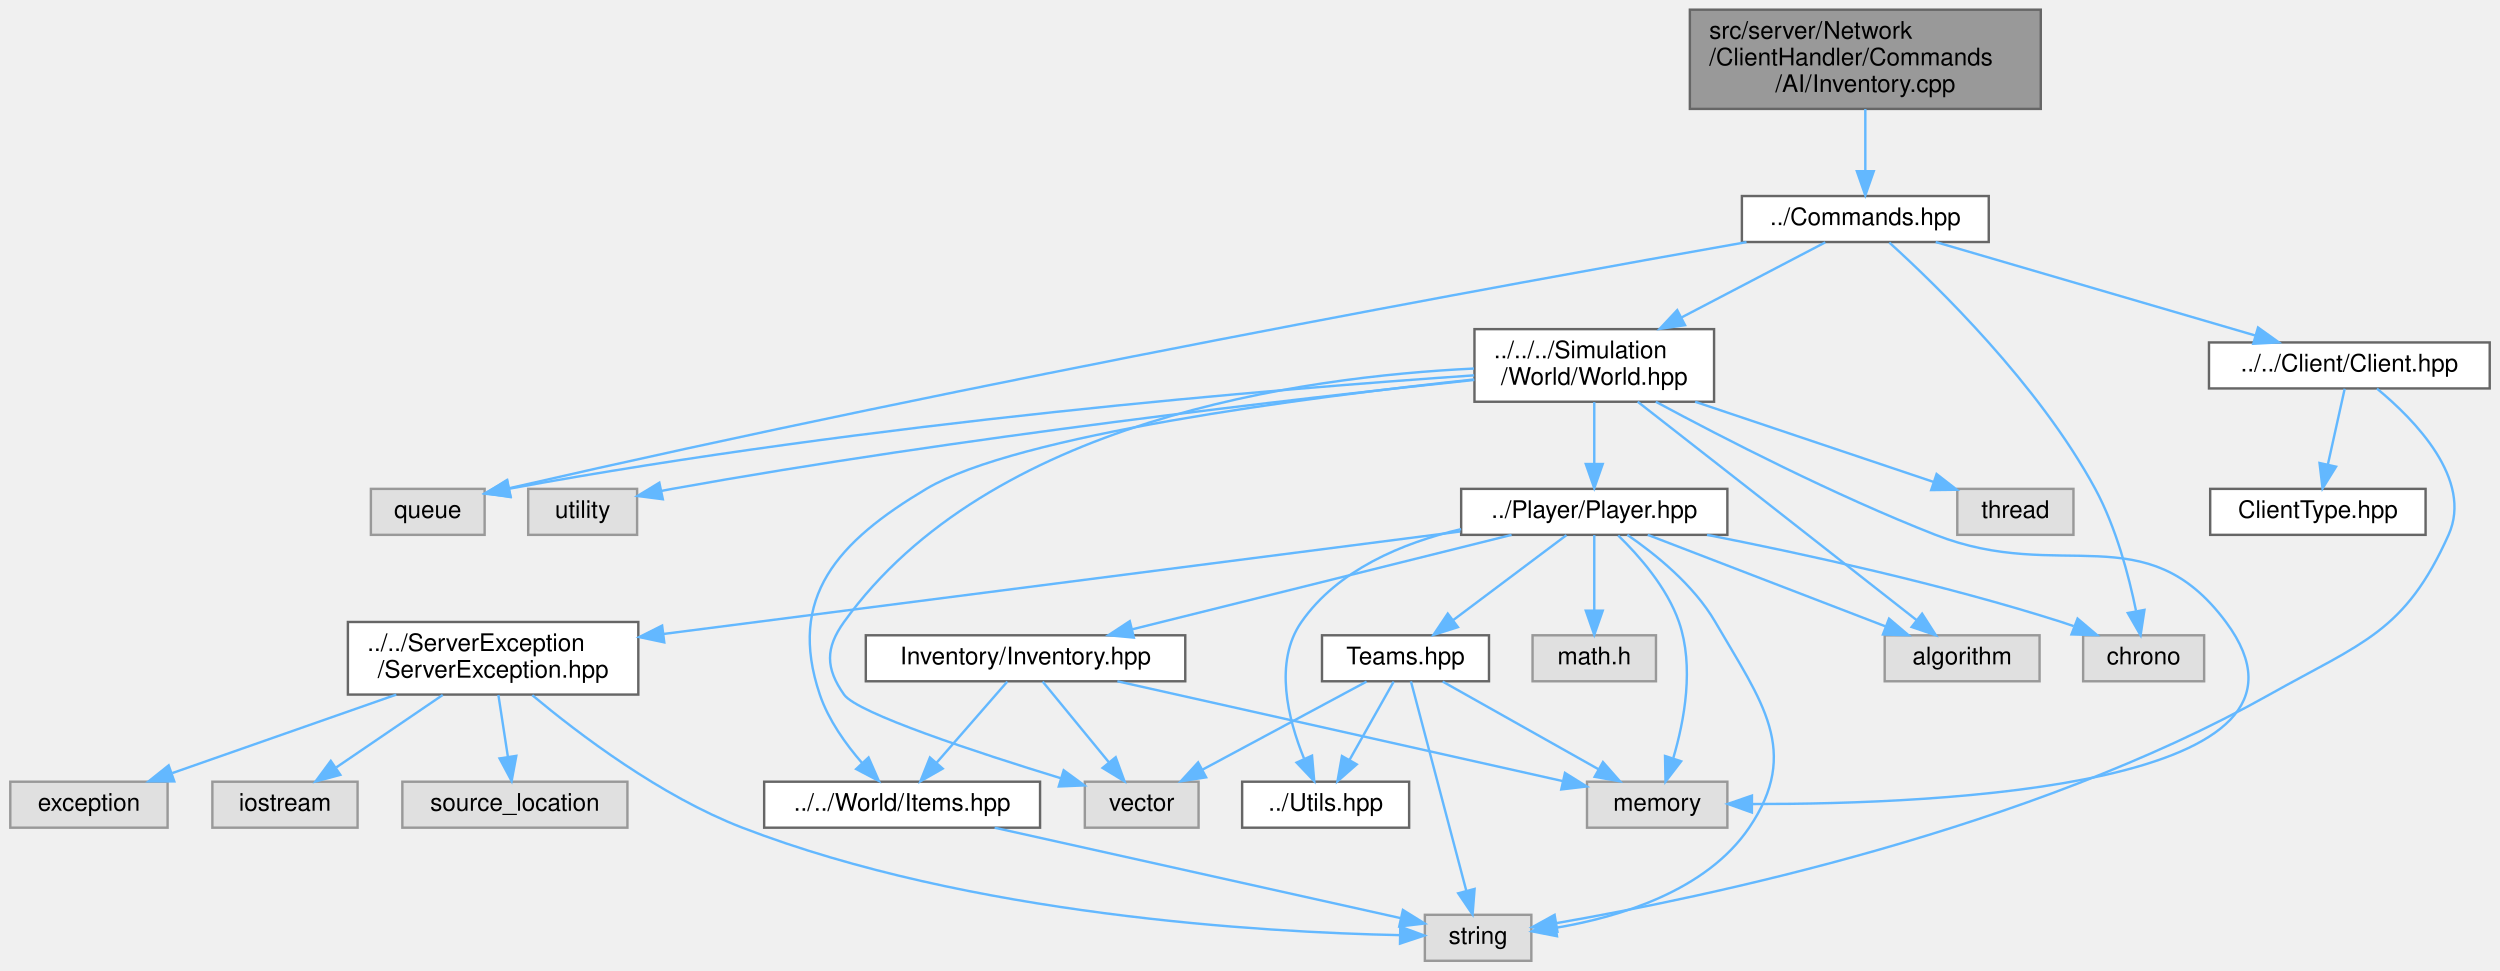
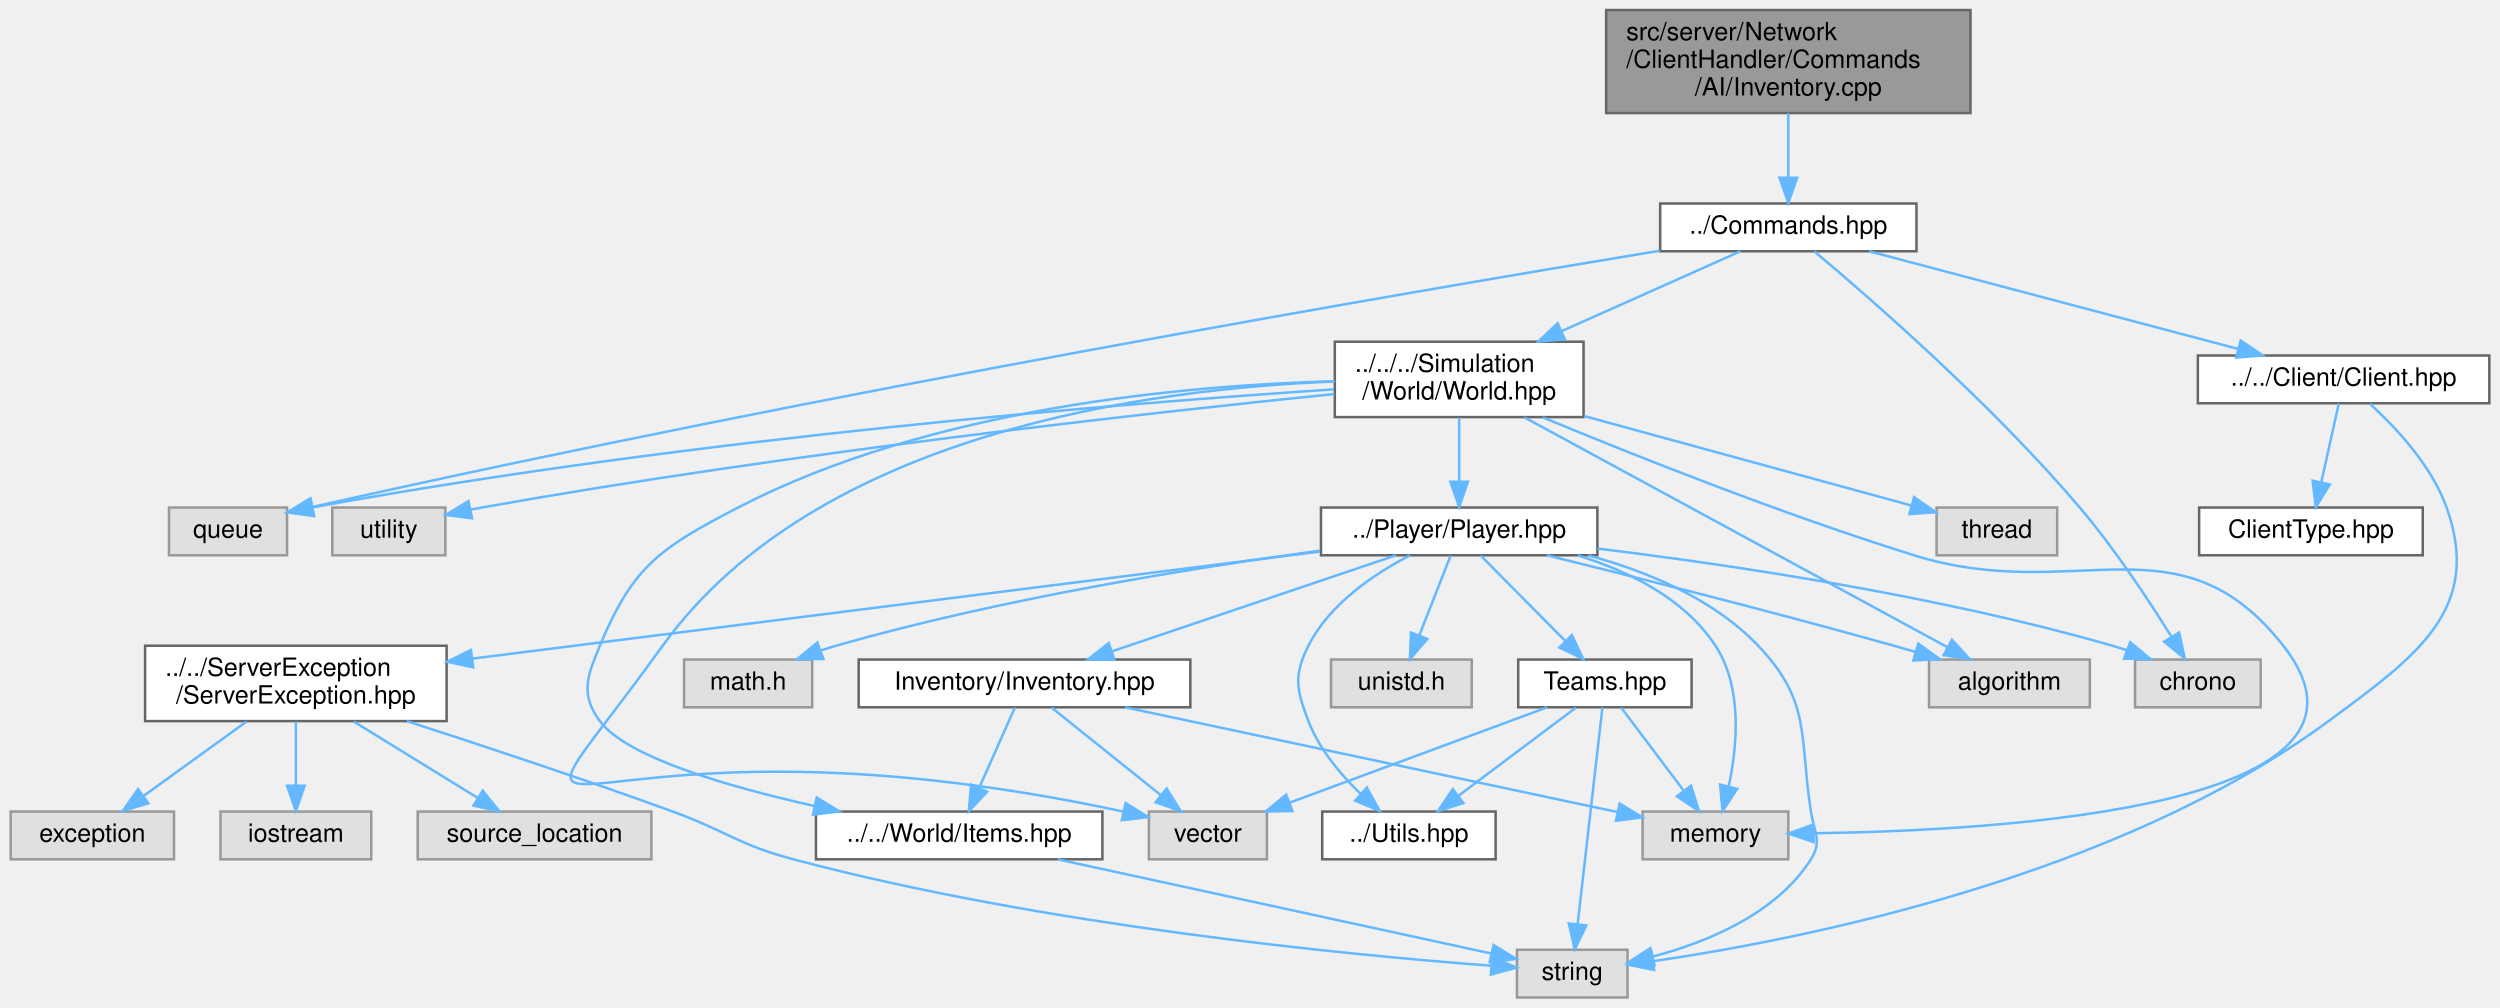
- <svg xmlns="http://www.w3.org/2000/svg" xmlns:xlink="http://www.w3.org/1999/xlink" width="1033pt" height="401pt" viewBox="0.00 0.00 1032.50 401.00">
+ <svg xmlns="http://www.w3.org/2000/svg" xmlns:xlink="http://www.w3.org/1999/xlink" width="995pt" height="401pt" viewBox="0.00 0.00 994.50 401.00">
  <g id="graph0" class="graph" transform="scale(1 1) rotate(0) translate(4 397)">
    <g id="Node000001" class="node">
      <g id="a_Node000001">
        <a xlink:title=" ">
-           <polygon fill="#999999" stroke="#666666" points="839,-393 694,-393 694,-352 839,-352 839,-393" />
-           <text text-anchor="start" x="702" y="-381" font-family="Helvetica,sans-Serif" font-size="10.00">src/server/Network</text>
-           <text text-anchor="start" x="702" y="-370" font-family="Helvetica,sans-Serif" font-size="10.00">/ClientHandler/Commands</text>
-           <text text-anchor="middle" x="766.5" y="-359" font-family="Helvetica,sans-Serif" font-size="10.00">/AI/Inventory.cpp</text>
+           <polygon fill="#999999" stroke="#666666" points="780,-393 635,-393 635,-352 780,-352 780,-393" />
+           <text text-anchor="start" x="643" y="-381" font-family="Helvetica,sans-Serif" font-size="10.00">src/server/Network</text>
+           <text text-anchor="start" x="643" y="-370" font-family="Helvetica,sans-Serif" font-size="10.00">/ClientHandler/Commands</text>
+           <text text-anchor="middle" x="707.5" y="-359" font-family="Helvetica,sans-Serif" font-size="10.00">/AI/Inventory.cpp</text>
        </a>
      </g>
    </g>
    <g id="Node000002" class="node">
      <g id="a_Node000002">
        <a xlink:href="Commands_8hpp.html" target="_top" xlink:title=" ">
-           <polygon fill="white" stroke="#666666" points="817.5,-316 715.5,-316 715.5,-297 817.5,-297 817.5,-316" />
-           <text text-anchor="middle" x="766.5" y="-304" font-family="Helvetica,sans-Serif" font-size="10.00">../Commands.hpp</text>
+           <polygon fill="white" stroke="#666666" points="758.5,-316 656.5,-316 656.5,-297 758.5,-297 758.5,-316" />
+           <text text-anchor="middle" x="707.5" y="-304" font-family="Helvetica,sans-Serif" font-size="10.00">../Commands.hpp</text>
        </a>
      </g>
    </g>
    <g id="edge1_Node000001_Node000002" class="edge">
      <g id="a_edge1_Node000001_Node000002">
        <a xlink:title=" ">
-           <path fill="none" stroke="#63b8ff" d="M766.5,-351.95C766.5,-343.85 766.5,-334.5 766.5,-326.47" />
-           <polygon fill="#63b8ff" stroke="#63b8ff" points="770,-326.26 766.5,-316.26 763,-326.26 770,-326.26" />
+           <path fill="none" stroke="#63b8ff" d="M707.5,-351.95C707.5,-343.85 707.5,-334.5 707.5,-326.47" />
+           <polygon fill="#63b8ff" stroke="#63b8ff" points="711,-326.26 707.5,-316.26 704,-326.26 711,-326.26" />
        </a>
      </g>
    </g>
    <g id="Node000003" class="node">
      <g id="a_Node000003">
        <a xlink:href="World_8hpp.html" target="_top" xlink:title=" ">
-           <polygon fill="white" stroke="#666666" points="704,-261 605,-261 605,-231 704,-231 704,-261" />
-           <text text-anchor="start" x="613" y="-249" font-family="Helvetica,sans-Serif" font-size="10.00">../../../Simulation</text>
-           <text text-anchor="middle" x="654.5" y="-238" font-family="Helvetica,sans-Serif" font-size="10.00">/World/World.hpp</text>
+           <polygon fill="white" stroke="#666666" points="626,-261 527,-261 527,-231 626,-231 626,-261" />
+           <text text-anchor="start" x="535" y="-249" font-family="Helvetica,sans-Serif" font-size="10.00">../../../Simulation</text>
+           <text text-anchor="middle" x="576.5" y="-238" font-family="Helvetica,sans-Serif" font-size="10.00">/World/World.hpp</text>
        </a>
      </g>
    </g>
    <g id="edge2_Node000002_Node000003" class="edge">
      <g id="a_edge2_Node000002_Node000003">
        <a xlink:title=" ">
-           <path fill="none" stroke="#63b8ff" d="M749.97,-296.87C734.35,-288.71 710.4,-276.2 690.39,-265.75" />
-           <polygon fill="#63b8ff" stroke="#63b8ff" points="692.01,-262.64 681.52,-261.11 688.77,-268.85 692.01,-262.64" />
+           <path fill="none" stroke="#63b8ff" d="M688.45,-296.99C669.85,-288.68 640.94,-275.78 617.16,-265.16" />
+           <polygon fill="#63b8ff" stroke="#63b8ff" points="618.55,-261.95 607.99,-261.06 615.7,-268.34 618.55,-261.95" />
        </a>
      </g>
    </g>
    <g id="Node000007" class="node">
      <g id="a_Node000007">
        <a xlink:title=" ">
-           <polygon fill="#e0e0e0" stroke="#999999" points="196,-195 149,-195 149,-176 196,-176 196,-195" />
-           <text text-anchor="middle" x="172.5" y="-183" font-family="Helvetica,sans-Serif" font-size="10.00">queue</text>
-         </a>
-       </g>
-     </g>
-     <g id="edge36_Node000002_Node000007" class="edge">
-       <g id="a_edge36_Node000002_Node000007">
-         <a xlink:title=" ">
-           <path fill="none" stroke="#63b8ff" d="M717.41,-296.96C621.08,-279.98 400.43,-239.87 206.04,-195.25" />
-           <polygon fill="#63b8ff" stroke="#63b8ff" points="206.75,-191.82 196.22,-192.99 205.18,-198.64 206.75,-191.82" />
-         </a>
-       </g>
-     </g>
-     <g id="Node000013" class="node">
-       <g id="a_Node000013">
-         <a xlink:title=" ">
-           <polygon fill="#e0e0e0" stroke="#999999" points="906.5,-134.5 856.5,-134.5 856.5,-115.5 906.5,-115.5 906.5,-134.5" />
-           <text text-anchor="middle" x="881.5" y="-122.5" font-family="Helvetica,sans-Serif" font-size="10.00">chrono</text>
-         </a>
-       </g>
-     </g>
-     <g id="edge35_Node000002_Node000013" class="edge">
-       <g id="a_edge35_Node000002_Node000013">
-         <a xlink:title=" ">
-           <path fill="none" stroke="#63b8ff" d="M776.41,-296.79C795.63,-279.37 838.14,-238.16 861.5,-195 870.12,-179.08 875.4,-159.02 878.35,-144.64" />
-           <polygon fill="#63b8ff" stroke="#63b8ff" points="881.84,-144.99 880.24,-134.51 874.96,-143.7 881.84,-144.99" />
-         </a>
-       </g>
-     </g>
-     <g id="Node000022" class="node">
-       <g id="a_Node000022">
+           <polygon fill="#e0e0e0" stroke="#999999" points="110,-195 63,-195 63,-176 110,-176 110,-195" />
+           <text text-anchor="middle" x="86.5" y="-183" font-family="Helvetica,sans-Serif" font-size="10.00">queue</text>
+         </a>
+       </g>
+     </g>
+     <g id="edge37_Node000002_Node000007" class="edge">
+       <g id="a_edge37_Node000002_Node000007">
+         <a xlink:title=" ">
+           <path fill="none" stroke="#63b8ff" d="M656.42,-297.23C555.59,-280.62 323.75,-241.02 120.19,-195.26" />
+           <polygon fill="#63b8ff" stroke="#63b8ff" points="120.74,-191.8 110.22,-193.01 119.2,-198.63 120.74,-191.8" />
+         </a>
+       </g>
+     </g>
+     <g id="Node000014" class="node">
+       <g id="a_Node000014">
+         <a xlink:title=" ">
+           <polygon fill="#e0e0e0" stroke="#999999" points="895.5,-134.5 845.5,-134.5 845.5,-115.5 895.5,-115.5 895.5,-134.5" />
+           <text text-anchor="middle" x="870.5" y="-122.5" font-family="Helvetica,sans-Serif" font-size="10.00">chrono</text>
+         </a>
+       </g>
+     </g>
+     <g id="edge36_Node000002_Node000014" class="edge">
+       <g id="a_edge36_Node000002_Node000014">
+         <a xlink:title=" ">
+           <path fill="none" stroke="#63b8ff" d="M717.82,-296.98C738.97,-279.25 788.22,-236.56 823.5,-195 837.37,-178.66 850.9,-158.17 859.85,-143.78" />
+           <polygon fill="#63b8ff" stroke="#63b8ff" points="863.04,-145.28 865.27,-134.92 857.07,-141.63 863.04,-145.28" />
+         </a>
+       </g>
+     </g>
+     <g id="Node000023" class="node">
+       <g id="a_Node000023">
        <a xlink:href="Client_8hpp.html" target="_top" xlink:title=" ">
-           <polygon fill="white" stroke="#666666" points="1024.5,-255.5 908.5,-255.5 908.5,-236.5 1024.5,-236.5 1024.5,-255.5" />
-           <text text-anchor="middle" x="966.5" y="-243.5" font-family="Helvetica,sans-Serif" font-size="10.00">../../Client/Client.hpp</text>
-         </a>
-       </g>
-     </g>
-     <g id="edge32_Node000002_Node000022" class="edge">
-       <g id="a_edge32_Node000002_Node000022">
-         <a xlink:title=" ">
-           <path fill="none" stroke="#63b8ff" d="M795.58,-296.99C830.39,-286.81 888.82,-269.72 927.51,-258.4" />
-           <polygon fill="#63b8ff" stroke="#63b8ff" points="928.77,-261.68 937.38,-255.52 926.8,-254.96 928.77,-261.68" />
+           <polygon fill="white" stroke="#666666" points="986.5,-255.5 870.5,-255.5 870.5,-236.5 986.5,-236.5 986.5,-255.5" />
+           <text text-anchor="middle" x="928.5" y="-243.5" font-family="Helvetica,sans-Serif" font-size="10.00">../../Client/Client.hpp</text>
+         </a>
+       </g>
+     </g>
+     <g id="edge33_Node000002_Node000023" class="edge">
+       <g id="a_edge33_Node000002_Node000023">
+         <a xlink:title=" ">
+           <path fill="none" stroke="#63b8ff" d="M739.64,-296.99C778.43,-286.73 843.76,-269.43 886.51,-258.12" />
+           <polygon fill="#63b8ff" stroke="#63b8ff" points="887.55,-261.46 896.33,-255.52 885.76,-254.69 887.55,-261.46" />
        </a>
      </g>
    </g>
    <g id="Node000004" class="node">
      <g id="a_Node000004">
        <a xlink:title=" ">
-           <polygon fill="#e0e0e0" stroke="#999999" points="838.5,-134.5 774.5,-134.5 774.5,-115.5 838.5,-115.5 838.5,-134.5" />
-           <text text-anchor="middle" x="806.5" y="-122.5" font-family="Helvetica,sans-Serif" font-size="10.00">algorithm</text>
+           <polygon fill="#e0e0e0" stroke="#999999" points="827.5,-134.5 763.5,-134.5 763.5,-115.5 827.5,-115.5 827.5,-134.5" />
+           <text text-anchor="middle" x="795.5" y="-122.5" font-family="Helvetica,sans-Serif" font-size="10.00">algorithm</text>
        </a>
      </g>
    </g>
    <g id="edge3_Node000003_Node000004" class="edge">
      <g id="a_edge3_Node000003_Node000004">
        <a xlink:title=" ">
-           <path fill="none" stroke="#63b8ff" d="M672.44,-231C685.27,-220.98 702.96,-207.17 718.5,-195 742.41,-176.28 769.95,-154.68 787.76,-140.71" />
-           <polygon fill="#63b8ff" stroke="#63b8ff" points="789.96,-143.43 795.67,-134.5 785.64,-137.92 789.96,-143.43" />
+           <path fill="none" stroke="#63b8ff" d="M602.48,-230.88C645.05,-207.75 729.09,-162.09 770.81,-139.42" />
+           <polygon fill="#63b8ff" stroke="#63b8ff" points="772.63,-142.41 779.75,-134.56 769.29,-136.26 772.63,-142.41" />
        </a>
      </g>
    </g>
    <g id="Node000005" class="node">
      <g id="a_Node000005">
        <a xlink:title=" ">
-           <polygon fill="#e0e0e0" stroke="#999999" points="709.5,-74 651.5,-74 651.5,-55 709.5,-55 709.5,-74" />
-           <text text-anchor="middle" x="680.5" y="-62" font-family="Helvetica,sans-Serif" font-size="10.00">memory</text>
+           <polygon fill="#e0e0e0" stroke="#999999" points="707.5,-74 649.5,-74 649.5,-55 707.5,-55 707.5,-74" />
+           <text text-anchor="middle" x="678.5" y="-62" font-family="Helvetica,sans-Serif" font-size="10.00">memory</text>
        </a>
      </g>
    </g>
    <g id="edge4_Node000003_Node000005" class="edge">
      <g id="a_edge4_Node000003_Node000005">
        <a xlink:title=" ">
-           <path fill="none" stroke="#63b8ff" d="M679.92,-230.99C707.72,-216.03 753.88,-192.3 795.5,-176 847.35,-155.69 882.26,-184.67 915.5,-140 965.93,-72.22 798.88,-64.67 719.75,-64.77" />
-           <polygon fill="#63b8ff" stroke="#63b8ff" points="719.63,-61.27 709.65,-64.82 719.66,-68.27 719.63,-61.27" />
+           <path fill="none" stroke="#63b8ff" d="M609.76,-230.89C645.74,-215.97 705.01,-192.36 757.5,-176 821.72,-155.98 862.98,-192.92 904.5,-140 954.55,-76.21 795.02,-66.44 717.84,-65.36" />
+           <polygon fill="#63b8ff" stroke="#63b8ff" points="717.57,-61.85 707.53,-65.26 717.5,-68.85 717.57,-61.85" />
        </a>
      </g>
    </g>
    <g id="Node000006" class="node">
      <g id="a_Node000006">
        <a xlink:title=" ">
-           <polygon fill="#e0e0e0" stroke="#999999" points="491,-74 444,-74 444,-55 491,-55 491,-74" />
-           <text text-anchor="middle" x="467.5" y="-62" font-family="Helvetica,sans-Serif" font-size="10.00">vector</text>
+           <polygon fill="#e0e0e0" stroke="#999999" points="500,-74 453,-74 453,-55 500,-55 500,-74" />
+           <text text-anchor="middle" x="476.5" y="-62" font-family="Helvetica,sans-Serif" font-size="10.00">vector</text>
        </a>
      </g>
    </g>
    <g id="edge5_Node000003_Node000006" class="edge">
      <g id="a_edge5_Node000003_Node000006">
        <a xlink:title=" ">
-           <path fill="none" stroke="#63b8ff" d="M604.81,-244.72C533.51,-241.31 404.19,-223.23 344.5,-140 336.73,-129.16 336.84,-120.91 344.5,-110 349.89,-102.32 399.54,-86.02 434.08,-75.43" />
-           <polygon fill="#63b8ff" stroke="#63b8ff" points="435.27,-78.73 443.82,-72.47 433.23,-72.03 435.27,-78.73" />
+           <path fill="none" stroke="#63b8ff" d="M526.94,-245.16C454.33,-242.38 321.02,-225.19 259.5,-140 183.26,-34.43 217.56,-122.36 442.92,-73.97" />
+           <polygon fill="#63b8ff" stroke="#63b8ff" points="443.74,-77.37 452.75,-71.8 442.23,-70.54 443.74,-77.37" />
        </a>
      </g>
    </g>
    <g id="edge6_Node000003_Node000007" class="edge">
      <g id="a_edge6_Node000003_Node000007">
        <a xlink:title=" ">
-           <path fill="none" stroke="#63b8ff" d="M604.87,-241.91C523.36,-236.31 355.99,-222.59 206.03,-195.04" />
-           <polygon fill="#63b8ff" stroke="#63b8ff" points="206.65,-191.6 196.18,-193.21 205.37,-198.48 206.65,-191.6" />
+           <path fill="none" stroke="#63b8ff" d="M526.67,-242.03C443.96,-236.57 273.09,-222.99 120.22,-195.07" />
+           <polygon fill="#63b8ff" stroke="#63b8ff" points="120.65,-191.59 110.17,-193.21 119.37,-198.48 120.65,-191.59" />
        </a>
      </g>
    </g>
    <g id="Node000008" class="node">
      <g id="a_Node000008">
        <a xlink:title=" ">
-           <polygon fill="#e0e0e0" stroke="#999999" points="852.5,-195 804.5,-195 804.5,-176 852.5,-176 852.5,-195" />
-           <text text-anchor="middle" x="828.5" y="-183" font-family="Helvetica,sans-Serif" font-size="10.00">thread</text>
+           <polygon fill="#e0e0e0" stroke="#999999" points="814.5,-195 766.5,-195 766.5,-176 814.5,-176 814.5,-195" />
+           <text text-anchor="middle" x="790.5" y="-183" font-family="Helvetica,sans-Serif" font-size="10.00">thread</text>
        </a>
      </g>
    </g>
    <g id="edge7_Node000003_Node000008" class="edge">
      <g id="a_edge7_Node000003_Node000008">
        <a xlink:title=" ">
-           <path fill="none" stroke="#63b8ff" d="M696.18,-230.99C726.26,-220.87 766.38,-207.38 794.53,-197.92" />
-           <polygon fill="#63b8ff" stroke="#63b8ff" points="795.95,-201.13 804.32,-194.63 793.72,-194.5 795.95,-201.13" />
+           <path fill="none" stroke="#63b8ff" d="M626.13,-231.43C666.14,-220.5 721.34,-205.41 756.48,-195.8" />
+           <polygon fill="#63b8ff" stroke="#63b8ff" points="757.54,-199.14 766.26,-193.13 755.69,-192.39 757.54,-199.14" />
        </a>
      </g>
    </g>
    <g id="Node000009" class="node">
      <g id="a_Node000009">
        <a xlink:title=" ">
-           <polygon fill="#e0e0e0" stroke="#999999" points="259,-195 214,-195 214,-176 259,-176 259,-195" />
-           <text text-anchor="middle" x="236.5" y="-183" font-family="Helvetica,sans-Serif" font-size="10.00">utility</text>
+           <polygon fill="#e0e0e0" stroke="#999999" points="173,-195 128,-195 128,-176 173,-176 173,-195" />
+           <text text-anchor="middle" x="150.5" y="-183" font-family="Helvetica,sans-Serif" font-size="10.00">utility</text>
        </a>
      </g>
    </g>
    <g id="edge8_Node000003_Node000009" class="edge">
      <g id="a_edge8_Node000003_Node000009">
        <a xlink:title=" ">
-           <path fill="none" stroke="#63b8ff" d="M604.95,-240.02C532.03,-232.35 391.68,-216.28 273.5,-195 272.04,-194.74 270.55,-194.45 269.05,-194.16" />
-           <polygon fill="#63b8ff" stroke="#63b8ff" points="269.64,-190.71 259.13,-192.06 268.19,-197.55 269.64,-190.71" />
+           <path fill="none" stroke="#63b8ff" d="M526.83,-240.19C452.65,-232.65 308.65,-216.65 187.5,-195 186.04,-194.74 184.55,-194.46 183.05,-194.16" />
+           <polygon fill="#63b8ff" stroke="#63b8ff" points="183.63,-190.71 173.13,-192.07 182.19,-197.56 183.63,-190.71" />
        </a>
      </g>
    </g>
    <g id="Node000010" class="node">
      <g id="a_Node000010">
        <a xlink:href="Player_8hpp.html" target="_top" xlink:title=" ">
-           <polygon fill="white" stroke="#666666" points="709.5,-195 599.5,-195 599.5,-176 709.5,-176 709.5,-195" />
-           <text text-anchor="middle" x="654.5" y="-183" font-family="Helvetica,sans-Serif" font-size="10.00">../Player/Player.hpp</text>
+           <polygon fill="white" stroke="#666666" points="631.5,-195 521.5,-195 521.5,-176 631.5,-176 631.5,-195" />
+           <text text-anchor="middle" x="576.5" y="-183" font-family="Helvetica,sans-Serif" font-size="10.00">../Player/Player.hpp</text>
        </a>
      </g>
    </g>
    <g id="edge9_Node000003_Node000010" class="edge">
      <g id="a_edge9_Node000003_Node000010">
        <a xlink:title=" ">
-           <path fill="none" stroke="#63b8ff" d="M654.5,-230.84C654.5,-223.21 654.5,-213.7 654.5,-205.45" />
-           <polygon fill="#63b8ff" stroke="#63b8ff" points="658,-205.27 654.5,-195.27 651,-205.27 658,-205.27" />
+           <path fill="none" stroke="#63b8ff" d="M576.5,-230.84C576.5,-223.21 576.5,-213.7 576.5,-205.45" />
+           <polygon fill="#63b8ff" stroke="#63b8ff" points="580,-205.27 576.5,-195.27 573,-205.27 580,-205.27" />
+         </a>
+       </g>
+     </g>
+     <g id="Node000020" class="node">
+       <g id="a_Node000020">
+         <a xlink:href="Items_8hpp.html" target="_top" xlink:title=" ">
+           <polygon fill="white" stroke="#666666" points="434.5,-74 320.5,-74 320.5,-55 434.5,-55 434.5,-74" />
+           <text text-anchor="middle" x="377.5" y="-62" font-family="Helvetica,sans-Serif" font-size="10.00">../../World/Items.hpp</text>
+         </a>
+       </g>
+     </g>
+     <g id="edge32_Node000003_Node000020" class="edge">
+       <g id="a_edge32_Node000003_Node000020">
+         <a xlink:title=" ">
+           <path fill="none" stroke="#63b8ff" d="M526.93,-245.28C467.33,-243.67 365.81,-234.62 289.5,-195 258.82,-179.07 247.73,-171.94 234.5,-140 229.4,-127.68 226.6,-120.74 234.5,-110 244.99,-95.75 284.72,-84.08 319.66,-76.27" />
+           <polygon fill="#63b8ff" stroke="#63b8ff" points="320.79,-79.6 329.83,-74.07 319.31,-72.76 320.79,-79.6" />
+         </a>
+       </g>
+     </g>
+     <g id="edge13_Node000010_Node000004" class="edge">
+       <g id="a_edge13_Node000010_Node000004">
+         <a xlink:title=" ">
+           <path fill="none" stroke="#63b8ff" d="M611.41,-176C646.44,-167.35 701.88,-153.37 749.5,-140 752.29,-139.22 755.16,-138.39 758.06,-137.54" />
+           <polygon fill="#63b8ff" stroke="#63b8ff" points="759.24,-140.84 767.83,-134.64 757.24,-134.13 759.24,-140.84" />
+         </a>
+       </g>
+     </g>
+     <g id="edge15_Node000010_Node000005" class="edge">
+       <g id="a_edge15_Node000010_Node000005">
+         <a xlink:title=" ">
+           <path fill="none" stroke="#63b8ff" d="M623.64,-175.95C644.13,-169.64 666.22,-158.75 678.5,-140 689.32,-123.47 687.23,-100.14 683.78,-84.01" />
+           <polygon fill="#63b8ff" stroke="#63b8ff" points="687.14,-83.02 681.32,-74.17 680.35,-84.72 687.14,-83.02" />
+         </a>
+       </g>
+     </g>
+     <g id="Node000011" class="node">
+       <g id="a_Node000011">
+         <a xlink:title=" ">
+           <polygon fill="#e0e0e0" stroke="#999999" points="581.5,-134.5 525.5,-134.5 525.5,-115.5 581.5,-115.5 581.5,-134.5" />
+           <text text-anchor="middle" x="553.5" y="-122.5" font-family="Helvetica,sans-Serif" font-size="10.00">unistd.h</text>
+         </a>
+       </g>
+     </g>
+     <g id="edge10_Node000010_Node000011" class="edge">
+       <g id="a_edge10_Node000010_Node000011">
+         <a xlink:title=" ">
+           <path fill="none" stroke="#63b8ff" d="M573.11,-175.87C569.84,-167.57 564.81,-154.78 560.66,-144.22" />
+           <polygon fill="#63b8ff" stroke="#63b8ff" points="563.82,-142.69 556.91,-134.67 557.31,-145.25 563.82,-142.69" />
+         </a>
+       </g>
+     </g>
+     <g id="Node000012" class="node">
+       <g id="a_Node000012">
+         <a xlink:title=" ">
+           <polygon fill="#e0e0e0" stroke="#999999" points="643.5,-19 599.5,-19 599.5,0 643.5,0 643.5,-19" />
+           <text text-anchor="middle" x="621.5" y="-7" font-family="Helvetica,sans-Serif" font-size="10.00">string</text>
+         </a>
+       </g>
+     </g>
+     <g id="edge11_Node000010_Node000012" class="edge">
+       <g id="a_edge11_Node000010_Node000012">
+         <a xlink:title=" ">
+           <path fill="none" stroke="#63b8ff" d="M627.92,-175.93C651.33,-169.6 677.71,-158.7 695.5,-140 716.72,-117.7 711.78,-104.42 716.5,-74 717.8,-65.66 721.03,-62.13 716.5,-55 702.75,-33.37 675.41,-22.08 653.58,-16.29" />
+           <polygon fill="#63b8ff" stroke="#63b8ff" points="654.24,-12.85 643.7,-13.93 652.61,-19.66 654.24,-12.85" />
+         </a>
+       </g>
+     </g>
+     <g id="Node000013" class="node">
+       <g id="a_Node000013">
+         <a xlink:title=" ">
+           <polygon fill="#e0e0e0" stroke="#999999" points="319,-134.5 268,-134.5 268,-115.5 319,-115.5 319,-134.5" />
+           <text text-anchor="middle" x="293.5" y="-122.5" font-family="Helvetica,sans-Serif" font-size="10.00">math.h</text>
+         </a>
+       </g>
+     </g>
+     <g id="edge12_Node000010_Node000013" class="edge">
+       <g id="a_edge12_Node000010_Node000013">
+         <a xlink:title=" ">
+           <path fill="none" stroke="#63b8ff" d="M521.1,-177.84C470.35,-170.97 393.47,-158.61 328.5,-140 326.57,-139.45 324.59,-138.82 322.61,-138.16" />
+           <polygon fill="#63b8ff" stroke="#63b8ff" points="323.47,-134.74 312.88,-134.56 321.05,-141.31 323.47,-134.74" />
+         </a>
+       </g>
+     </g>
+     <g id="edge14_Node000010_Node000014" class="edge">
+       <g id="a_edge14_Node000010_Node000014">
+         <a xlink:title=" ">
+           <path fill="none" stroke="#63b8ff" d="M631.57,-178.66C684.74,-172.19 767.18,-159.94 836.5,-140 838.39,-139.46 840.31,-138.84 842.24,-138.18" />
+           <polygon fill="#63b8ff" stroke="#63b8ff" points="843.58,-141.41 851.7,-134.61 841.11,-134.87 843.58,-141.41" />
+         </a>
+       </g>
+     </g>
+     <g id="Node000015" class="node">
+       <g id="a_Node000015">
+         <a xlink:href="ServerException_8hpp.html" target="_top" xlink:title=" ">
+           <polygon fill="white" stroke="#666666" points="173.5,-140 53.5,-140 53.5,-110 173.5,-110 173.5,-140" />
+           <text text-anchor="start" x="61.5" y="-128" font-family="Helvetica,sans-Serif" font-size="10.00">../../ServerException</text>
+           <text text-anchor="middle" x="113.5" y="-117" font-family="Helvetica,sans-Serif" font-size="10.00">/ServerException.hpp</text>
+         </a>
+       </g>
+     </g>
+     <g id="edge16_Node000010_Node000015" class="edge">
+       <g id="a_edge16_Node000010_Node000015">
+         <a xlink:title=" ">
+           <path fill="none" stroke="#63b8ff" d="M521.11,-177.5C436.78,-166.85 276.26,-146.56 183.81,-134.88" />
+           <polygon fill="#63b8ff" stroke="#63b8ff" points="184.07,-131.39 173.71,-133.61 183.19,-138.33 184.07,-131.39" />
        </a>
      </g>
    </g>
    <g id="Node000019" class="node">
      <g id="a_Node000019">
-         <a xlink:href="Items_8hpp.html" target="_top" xlink:title=" ">
-           <polygon fill="white" stroke="#666666" points="425.5,-74 311.5,-74 311.5,-55 425.5,-55 425.5,-74" />
-           <text text-anchor="middle" x="368.5" y="-62" font-family="Helvetica,sans-Serif" font-size="10.00">../../World/Items.hpp</text>
-         </a>
-       </g>
-     </g>
-     <g id="edge31_Node000003_Node000019" class="edge">
-       <g id="a_edge31_Node000003_Node000019">
-         <a xlink:title=" ">
-           <path fill="none" stroke="#63b8ff" d="M604.77,-240.21C535.96,-232.87 415.93,-217.32 378.5,-195 341.96,-173.22 320.87,-150.3 334.5,-110 338.06,-99.47 345.22,-89.48 352.05,-81.63" />
-           <polygon fill="#63b8ff" stroke="#63b8ff" points="354.63,-84.01 358.89,-74.31 349.51,-79.23 354.63,-84.01" />
-         </a>
-       </g>
-     </g>
-     <g id="edge12_Node000010_Node000004" class="edge">
-       <g id="a_edge12_Node000010_Node000004">
-         <a xlink:title=" ">
-           <path fill="none" stroke="#63b8ff" d="M676.6,-175.99C702.49,-166.03 745.58,-149.45 774.97,-138.13" />
-           <polygon fill="#63b8ff" stroke="#63b8ff" points="776.3,-141.38 784.37,-134.52 773.78,-134.84 776.3,-141.38" />
-         </a>
-       </g>
-     </g>
-     <g id="edge14_Node000010_Node000005" class="edge">
-       <g id="a_edge14_Node000010_Node000005">
-         <a xlink:title=" ">
-           <path fill="none" stroke="#63b8ff" d="M664.38,-175.75C672.89,-167.5 684.55,-154.3 689.5,-140 695.88,-121.57 691.72,-99.23 687.17,-83.84" />
-           <polygon fill="#63b8ff" stroke="#63b8ff" points="690.39,-82.43 683.93,-74.03 683.74,-84.62 690.39,-82.43" />
-         </a>
-       </g>
-     </g>
-     <g id="Node000011" class="node">
-       <g id="a_Node000011">
-         <a xlink:title=" ">
-           <polygon fill="#e0e0e0" stroke="#999999" points="628.5,-19 584.5,-19 584.5,0 628.5,0 628.5,-19" />
-           <text text-anchor="middle" x="606.5" y="-7" font-family="Helvetica,sans-Serif" font-size="10.00">string</text>
-         </a>
-       </g>
-     </g>
-     <g id="edge10_Node000010_Node000011" class="edge">
-       <g id="a_edge10_Node000010_Node000011">
-         <a xlink:title=" ">
-           <path fill="none" stroke="#63b8ff" d="M668.16,-176C679.66,-168.1 695.63,-155.27 704.5,-140 723.73,-106.89 740,-86.68 718.5,-55 700.76,-28.87 665,-18.08 638.63,-13.63" />
-           <polygon fill="#63b8ff" stroke="#63b8ff" points="639.1,-10.16 628.7,-12.17 638.08,-17.08 639.1,-10.16" />
-         </a>
-       </g>
-     </g>
-     <g id="Node000012" class="node">
-       <g id="a_Node000012">
-         <a xlink:title=" ">
-           <polygon fill="#e0e0e0" stroke="#999999" points="680,-134.5 629,-134.5 629,-115.5 680,-115.5 680,-134.5" />
-           <text text-anchor="middle" x="654.5" y="-122.5" font-family="Helvetica,sans-Serif" font-size="10.00">math.h</text>
-         </a>
-       </g>
-     </g>
-     <g id="edge11_Node000010_Node000012" class="edge">
-       <g id="a_edge11_Node000010_Node000012">
-         <a xlink:title=" ">
-           <path fill="none" stroke="#63b8ff" d="M654.5,-175.87C654.5,-167.75 654.5,-155.31 654.5,-144.89" />
-           <polygon fill="#63b8ff" stroke="#63b8ff" points="658,-144.67 654.5,-134.67 651,-144.67 658,-144.67" />
-         </a>
-       </g>
-     </g>
-     <g id="edge13_Node000010_Node000013" class="edge">
-       <g id="a_edge13_Node000010_Node000013">
-         <a xlink:title=" ">
-           <path fill="none" stroke="#63b8ff" d="M701.09,-175.99C740.54,-168.25 798.36,-155.67 847.5,-140 849.17,-139.47 850.88,-138.89 852.59,-138.28" />
-           <polygon fill="#63b8ff" stroke="#63b8ff" points="854.2,-141.41 862.29,-134.55 851.69,-134.87 854.2,-141.41" />
-         </a>
-       </g>
-     </g>
-     <g id="Node000014" class="node">
-       <g id="a_Node000014">
-         <a xlink:href="ServerException_8hpp.html" target="_top" xlink:title=" ">
-           <polygon fill="white" stroke="#666666" points="259.5,-140 139.5,-140 139.5,-110 259.5,-110 259.5,-140" />
-           <text text-anchor="start" x="147.5" y="-128" font-family="Helvetica,sans-Serif" font-size="10.00">../../ServerException</text>
-           <text text-anchor="middle" x="199.5" y="-117" font-family="Helvetica,sans-Serif" font-size="10.00">/ServerException.hpp</text>
-         </a>
-       </g>
-     </g>
-     <g id="edge15_Node000010_Node000014" class="edge">
-       <g id="a_edge15_Node000010_Node000014">
-         <a xlink:title=" ">
-           <path fill="none" stroke="#63b8ff" d="M599.16,-177.39C516.5,-166.76 360.8,-146.74 270.06,-135.07" />
-           <polygon fill="#63b8ff" stroke="#63b8ff" points="270.23,-131.57 259.87,-133.76 269.34,-138.51 270.23,-131.57" />
+         <a xlink:href="Inventory_8hpp.html" target="_top" xlink:title=" ">
+           <polygon fill="white" stroke="#666666" points="469.5,-134.5 337.5,-134.5 337.5,-115.5 469.5,-115.5 469.5,-134.5" />
+           <text text-anchor="middle" x="403.5" y="-122.5" font-family="Helvetica,sans-Serif" font-size="10.00">Inventory/Inventory.hpp</text>
+         </a>
+       </g>
+     </g>
+     <g id="edge21_Node000010_Node000019" class="edge">
+       <g id="a_edge21_Node000010_Node000019">
+         <a xlink:title=" ">
+           <path fill="none" stroke="#63b8ff" d="M551.34,-175.99C521.62,-165.94 471.98,-149.16 438.51,-137.84" />
+           <polygon fill="#63b8ff" stroke="#63b8ff" points="439.28,-134.4 428.69,-134.52 437.04,-141.04 439.28,-134.4" />
+         </a>
+       </g>
+     </g>
+     <g id="Node000021" class="node">
+       <g id="a_Node000021">
+         <a xlink:href="Teams_8hpp.html" target="_top" xlink:title=" ">
+           <polygon fill="white" stroke="#666666" points="669,-134.5 600,-134.5 600,-115.5 669,-115.5 669,-134.5" />
+           <text text-anchor="middle" x="634.5" y="-122.5" font-family="Helvetica,sans-Serif" font-size="10.00">Teams.hpp</text>
+         </a>
+       </g>
+     </g>
+     <g id="edge26_Node000010_Node000021" class="edge">
+       <g id="a_edge26_Node000010_Node000021">
+         <a xlink:title=" ">
+           <path fill="none" stroke="#63b8ff" d="M585.06,-175.87C593.88,-166.97 607.84,-152.89 618.68,-141.95" />
+           <polygon fill="#63b8ff" stroke="#63b8ff" points="621.35,-144.23 625.91,-134.67 616.38,-139.3 621.35,-144.23" />
+         </a>
+       </g>
+     </g>
+     <g id="Node000022" class="node">
+       <g id="a_Node000022">
+         <a xlink:href="Utils_8hpp.html" target="_top" xlink:title=" ">
+           <polygon fill="white" stroke="#666666" points="591,-74 522,-74 522,-55 591,-55 591,-74" />
+           <text text-anchor="middle" x="556.5" y="-62" font-family="Helvetica,sans-Serif" font-size="10.00">../Utils.hpp</text>
+         </a>
+       </g>
+     </g>
+     <g id="edge31_Node000010_Node000022" class="edge">
+       <g id="a_edge31_Node000010_Node000022">
+         <a xlink:title=" ">
+           <path fill="none" stroke="#63b8ff" d="M556.92,-175.98C542.83,-168.68 524.9,-156.68 516.5,-140 510.51,-128.09 511.73,-122.45 516.5,-110 520.74,-98.94 529.14,-88.91 537.14,-81.18" />
+           <polygon fill="#63b8ff" stroke="#63b8ff" points="539.75,-83.55 544.86,-74.27 535.08,-78.33 539.75,-83.55" />
+         </a>
+       </g>
+     </g>
+     <g id="edge19_Node000015_Node000012" class="edge">
+       <g id="a_edge19_Node000015_Node000012">
+         <a xlink:title=" ">
+           <path fill="none" stroke="#63b8ff" d="M157.7,-109.98C187.69,-100.29 228.16,-86.87 263.5,-74 285.06,-66.15 289.33,-60.89 311.5,-55 410.73,-28.63 532.23,-16.95 589.17,-12.64" />
+           <polygon fill="#63b8ff" stroke="#63b8ff" points="589.63,-16.11 599.35,-11.89 589.12,-9.13 589.63,-16.11" />
+         </a>
+       </g>
+     </g>
+     <g id="Node000016" class="node">
+       <g id="a_Node000016">
+         <a xlink:title=" ">
+           <polygon fill="#e0e0e0" stroke="#999999" points="65,-74 0,-74 0,-55 65,-55 65,-74" />
+           <text text-anchor="middle" x="32.5" y="-62" font-family="Helvetica,sans-Serif" font-size="10.00">exception</text>
+         </a>
+       </g>
+     </g>
+     <g id="edge17_Node000015_Node000016" class="edge">
+       <g id="a_edge17_Node000015_Node000016">
+         <a xlink:title=" ">
+           <path fill="none" stroke="#63b8ff" d="M93.89,-109.84C81.53,-100.91 65.6,-89.41 53.07,-80.35" />
+           <polygon fill="#63b8ff" stroke="#63b8ff" points="54.79,-77.28 44.64,-74.27 50.7,-82.96 54.79,-77.28" />
+         </a>
+       </g>
+     </g>
+     <g id="Node000017" class="node">
+       <g id="a_Node000017">
+         <a xlink:title=" ">
+           <polygon fill="#e0e0e0" stroke="#999999" points="143.5,-74 83.5,-74 83.5,-55 143.5,-55 143.5,-74" />
+           <text text-anchor="middle" x="113.5" y="-62" font-family="Helvetica,sans-Serif" font-size="10.00">iostream</text>
+         </a>
+       </g>
+     </g>
+     <g id="edge18_Node000015_Node000017" class="edge">
+       <g id="a_edge18_Node000015_Node000017">
+         <a xlink:title=" ">
+           <path fill="none" stroke="#63b8ff" d="M113.5,-109.84C113.5,-102.21 113.5,-92.7 113.5,-84.45" />
+           <polygon fill="#63b8ff" stroke="#63b8ff" points="117,-84.27 113.5,-74.27 110,-84.27 117,-84.27" />
        </a>
      </g>
    </g>
    <g id="Node000018" class="node">
      <g id="a_Node000018">
-         <a xlink:href="Inventory_8hpp.html" target="_top" xlink:title=" ">
-           <polygon fill="white" stroke="#666666" points="485.5,-134.5 353.5,-134.5 353.5,-115.5 485.5,-115.5 485.5,-134.5" />
-           <text text-anchor="middle" x="419.5" y="-122.5" font-family="Helvetica,sans-Serif" font-size="10.00">Inventory/Inventory.hpp</text>
-         </a>
-       </g>
-     </g>
-     <g id="edge20_Node000010_Node000018" class="edge">
-       <g id="a_edge20_Node000010_Node000018">
-         <a xlink:title=" ">
-           <path fill="none" stroke="#63b8ff" d="M620.33,-175.99C578.91,-165.68 509.02,-148.28 463.58,-136.97" />
-           <polygon fill="#63b8ff" stroke="#63b8ff" points="464.26,-133.54 453.71,-134.52 462.57,-140.33 464.26,-133.54" />
-         </a>
-       </g>
-     </g>
-     <g id="Node000020" class="node">
-       <g id="a_Node000020">
-         <a xlink:href="Teams_8hpp.html" target="_top" xlink:title=" ">
-           <polygon fill="white" stroke="#666666" points="611,-134.5 542,-134.5 542,-115.5 611,-115.5 611,-134.5" />
-           <text text-anchor="middle" x="576.5" y="-122.5" font-family="Helvetica,sans-Serif" font-size="10.00">Teams.hpp</text>
-         </a>
-       </g>
-     </g>
-     <g id="edge25_Node000010_Node000020" class="edge">
-       <g id="a_edge25_Node000010_Node000020">
-         <a xlink:title=" ">
-           <path fill="none" stroke="#63b8ff" d="M642.99,-175.87C630.66,-166.62 610.88,-151.78 596.09,-140.69" />
-           <polygon fill="#63b8ff" stroke="#63b8ff" points="598.16,-137.87 588.06,-134.67 593.96,-143.47 598.16,-137.87" />
-         </a>
-       </g>
-     </g>
-     <g id="Node000021" class="node">
-       <g id="a_Node000021">
-         <a xlink:href="Utils_8hpp.html" target="_top" xlink:title=" ">
-           <polygon fill="white" stroke="#666666" points="578,-74 509,-74 509,-55 578,-55 578,-74" />
-           <text text-anchor="middle" x="543.5" y="-62" font-family="Helvetica,sans-Serif" font-size="10.00">../Utils.hpp</text>
-         </a>
-       </g>
-     </g>
-     <g id="edge30_Node000010_Node000021" class="edge">
-       <g id="a_edge30_Node000010_Node000021">
-         <a xlink:title=" ">
-           <path fill="none" stroke="#63b8ff" d="M599.47,-178.38C575.05,-172.62 548.48,-161.48 533.5,-140 521.98,-123.49 527.97,-99.84 534.55,-83.64" />
-           <polygon fill="#63b8ff" stroke="#63b8ff" points="537.88,-84.77 538.79,-74.22 531.5,-81.9 537.88,-84.77" />
-         </a>
-       </g>
-     </g>
-     <g id="edge18_Node000014_Node000011" class="edge">
-       <g id="a_edge18_Node000014_Node000011">
-         <a xlink:title=" ">
-           <path fill="none" stroke="#63b8ff" d="M215.68,-109.75C234.94,-93.65 268.76,-68 302.5,-55 396.49,-18.78 517.22,-11.78 574.11,-10.6" />
-           <polygon fill="#63b8ff" stroke="#63b8ff" points="574.34,-14.1 584.29,-10.44 574.23,-7.1 574.34,-14.1" />
-         </a>
-       </g>
-     </g>
-     <g id="Node000015" class="node">
-       <g id="a_Node000015">
-         <a xlink:title=" ">
-           <polygon fill="#e0e0e0" stroke="#999999" points="65,-74 0,-74 0,-55 65,-55 65,-74" />
-           <text text-anchor="middle" x="32.5" y="-62" font-family="Helvetica,sans-Serif" font-size="10.00">exception</text>
-         </a>
-       </g>
-     </g>
-     <g id="edge16_Node000014_Node000015" class="edge">
-       <g id="a_edge16_Node000014_Node000015">
-         <a xlink:title=" ">
-           <path fill="none" stroke="#63b8ff" d="M159.5,-109.99C131.26,-100.1 93.82,-86.98 66.92,-77.56" />
-           <polygon fill="#63b8ff" stroke="#63b8ff" points="67.76,-74.14 57.16,-74.14 65.44,-80.75 67.76,-74.14" />
-         </a>
-       </g>
-     </g>
-     <g id="Node000016" class="node">
-       <g id="a_Node000016">
-         <a xlink:title=" ">
-           <polygon fill="#e0e0e0" stroke="#999999" points="143.5,-74 83.5,-74 83.5,-55 143.5,-55 143.5,-74" />
-           <text text-anchor="middle" x="113.5" y="-62" font-family="Helvetica,sans-Serif" font-size="10.00">iostream</text>
-         </a>
-       </g>
-     </g>
-     <g id="edge17_Node000014_Node000016" class="edge">
-       <g id="a_edge17_Node000014_Node000016">
-         <a xlink:title=" ">
-           <path fill="none" stroke="#63b8ff" d="M178.68,-109.84C165.35,-100.77 148.11,-89.04 134.71,-79.92" />
-           <polygon fill="#63b8ff" stroke="#63b8ff" points="136.37,-76.83 126.13,-74.09 132.43,-82.61 136.37,-76.83" />
-         </a>
-       </g>
-     </g>
-     <g id="Node000017" class="node">
-       <g id="a_Node000017">
        <a xlink:title=" ">
          <polygon fill="#e0e0e0" stroke="#999999" points="255,-74 162,-74 162,-55 255,-55 255,-74" />
          <text text-anchor="middle" x="208.5" y="-62" font-family="Helvetica,sans-Serif" font-size="10.00">source_location</text>
        </a>
      </g>
    </g>
-     <g id="edge19_Node000014_Node000017" class="edge">
-       <g id="a_edge19_Node000014_Node000017">
-         <a xlink:title=" ">
-           <path fill="none" stroke="#63b8ff" d="M201.68,-109.84C202.87,-102.13 204.35,-92.49 205.63,-84.17" />
-           <polygon fill="#63b8ff" stroke="#63b8ff" points="209.09,-84.68 207.15,-74.27 202.17,-83.62 209.09,-84.68" />
-         </a>
-       </g>
-     </g>
-     <g id="edge22_Node000018_Node000005" class="edge">
-       <g id="a_edge22_Node000018_Node000005">
-         <a xlink:title=" ">
-           <path fill="none" stroke="#63b8ff" d="M457.45,-115.49C506.55,-104.49 591.67,-85.41 641.35,-74.28" />
-           <polygon fill="#63b8ff" stroke="#63b8ff" points="642.39,-77.63 651.39,-72.03 640.86,-70.8 642.39,-77.63" />
-         </a>
-       </g>
-     </g>
-     <g id="edge21_Node000018_Node000006" class="edge">
-       <g id="a_edge21_Node000018_Node000006">
-         <a xlink:title=" ">
-           <path fill="none" stroke="#63b8ff" d="M426.58,-115.37C433.74,-106.64 444.99,-92.93 453.89,-82.09" />
-           <polygon fill="#63b8ff" stroke="#63b8ff" points="456.75,-84.12 460.39,-74.17 451.34,-79.68 456.75,-84.12" />
-         </a>
-       </g>
-     </g>
-     <g id="edge23_Node000018_Node000019" class="edge">
-       <g id="a_edge23_Node000018_Node000019">
-         <a xlink:title=" ">
-           <path fill="none" stroke="#63b8ff" d="M411.97,-115.37C404.29,-106.55 392.18,-92.66 382.69,-81.77" />
-           <polygon fill="#63b8ff" stroke="#63b8ff" points="385.27,-79.41 376.06,-74.17 379.99,-84.01 385.27,-79.41" />
-         </a>
-       </g>
-     </g>
-     <g id="edge24_Node000019_Node000011" class="edge">
-       <g id="a_edge24_Node000019_Node000011">
-         <a xlink:title=" ">
-           <path fill="none" stroke="#63b8ff" d="M406.74,-54.98C453.23,-44.63 530.87,-27.34 574.4,-17.65" />
-           <polygon fill="#63b8ff" stroke="#63b8ff" points="575.43,-21 584.43,-15.41 573.91,-14.17 575.43,-21" />
-         </a>
-       </g>
-     </g>
-     <g id="edge27_Node000020_Node000005" class="edge">
-       <g id="a_edge27_Node000020_Node000005">
-         <a xlink:title=" ">
-           <path fill="none" stroke="#63b8ff" d="M591.85,-115.37C608.82,-105.82 636.4,-90.31 656.29,-79.12" />
-           <polygon fill="#63b8ff" stroke="#63b8ff" points="658.09,-82.12 665.09,-74.17 654.66,-76.02 658.09,-82.12" />
-         </a>
-       </g>
-     </g>
-     <g id="edge29_Node000020_Node000006" class="edge">
-       <g id="a_edge29_Node000020_Node000006">
-         <a xlink:title=" ">
-           <path fill="none" stroke="#63b8ff" d="M560.42,-115.37C542.55,-105.78 513.46,-90.17 492.59,-78.97" />
-           <polygon fill="#63b8ff" stroke="#63b8ff" points="494.12,-75.81 483.65,-74.17 490.81,-81.98 494.12,-75.81" />
-         </a>
-       </g>
-     </g>
-     <g id="edge28_Node000020_Node000011" class="edge">
-       <g id="a_edge28_Node000020_Node000011">
-         <a xlink:title=" ">
-           <path fill="none" stroke="#63b8ff" d="M578.75,-115.47C583.6,-97.15 595.09,-53.68 601.66,-28.81" />
-           <polygon fill="#63b8ff" stroke="#63b8ff" points="605.05,-29.69 604.22,-19.13 598.28,-27.9 605.05,-29.69" />
-         </a>
-       </g>
-     </g>
-     <g id="edge26_Node000020_Node000021" class="edge">
-       <g id="a_edge26_Node000020_Node000021">
-         <a xlink:title=" ">
-           <path fill="none" stroke="#63b8ff" d="M571.63,-115.37C566.85,-106.9 559.43,-93.74 553.41,-83.07" />
-           <polygon fill="#63b8ff" stroke="#63b8ff" points="556.35,-81.16 548.39,-74.17 550.25,-84.6 556.35,-81.16" />
-         </a>
-       </g>
-     </g>
-     <g id="edge33_Node000022_Node000011" class="edge">
-       <g id="a_edge33_Node000022_Node000011">
-         <a xlink:title=" ">
-           <path fill="none" stroke="#63b8ff" d="M977.91,-236.42C993.32,-223.7 1017.76,-198.89 1007.5,-176 989.48,-135.78 971.92,-131.58 933.5,-110 834.18,-54.2 699.93,-26.14 638.99,-15.59" />
-           <polygon fill="#63b8ff" stroke="#63b8ff" points="639.28,-12.09 628.83,-13.88 638.11,-18.99 639.28,-12.09" />
-         </a>
-       </g>
-     </g>
-     <g id="Node000023" class="node">
-       <g id="a_Node000023">
+     <g id="edge20_Node000015_Node000018" class="edge">
+       <g id="a_edge20_Node000015_Node000018">
+         <a xlink:title=" ">
+           <path fill="none" stroke="#63b8ff" d="M136.5,-109.84C151.5,-100.6 171,-88.59 185.93,-79.4" />
+           <polygon fill="#63b8ff" stroke="#63b8ff" points="187.86,-82.32 194.54,-74.09 184.19,-76.36 187.86,-82.32" />
+         </a>
+       </g>
+     </g>
+     <g id="edge23_Node000019_Node000005" class="edge">
+       <g id="a_edge23_Node000019_Node000005">
+         <a xlink:title=" ">
+           <path fill="none" stroke="#63b8ff" d="M443.49,-115.49C496,-104.32 587.6,-84.84 639.58,-73.78" />
+           <polygon fill="#63b8ff" stroke="#63b8ff" points="640.37,-77.19 649.42,-71.69 638.91,-70.34 640.37,-77.19" />
+         </a>
+       </g>
+     </g>
+     <g id="edge22_Node000019_Node000006" class="edge">
+       <g id="a_edge22_Node000019_Node000006">
+         <a xlink:title=" ">
+           <path fill="none" stroke="#63b8ff" d="M414.27,-115.37C425.7,-106.21 443.98,-91.56 457.78,-80.51" />
+           <polygon fill="#63b8ff" stroke="#63b8ff" points="460.07,-83.15 465.68,-74.17 455.69,-77.69 460.07,-83.15" />
+         </a>
+       </g>
+     </g>
+     <g id="edge24_Node000019_Node000020" class="edge">
+       <g id="a_edge24_Node000019_Node000020">
+         <a xlink:title=" ">
+           <path fill="none" stroke="#63b8ff" d="M399.66,-115.37C395.94,-106.99 390.17,-94.01 385.45,-83.39" />
+           <polygon fill="#63b8ff" stroke="#63b8ff" points="388.61,-81.88 381.35,-74.17 382.22,-84.73 388.61,-81.88" />
+         </a>
+       </g>
+     </g>
+     <g id="edge25_Node000020_Node000012" class="edge">
+       <g id="a_edge25_Node000020_Node000012">
+         <a xlink:title=" ">
+           <path fill="none" stroke="#63b8ff" d="M416.7,-54.98C464.59,-44.58 544.71,-27.18 589.22,-17.51" />
+           <polygon fill="#63b8ff" stroke="#63b8ff" points="590.17,-20.89 599.2,-15.34 588.68,-14.05 590.17,-20.89" />
+         </a>
+       </g>
+     </g>
+     <g id="edge28_Node000021_Node000005" class="edge">
+       <g id="a_edge28_Node000021_Node000005">
+         <a xlink:title=" ">
+           <path fill="none" stroke="#63b8ff" d="M640.99,-115.37C647.49,-106.73 657.66,-93.2 665.78,-82.42" />
+           <polygon fill="#63b8ff" stroke="#63b8ff" points="668.77,-84.26 671.98,-74.17 663.17,-80.06 668.77,-84.26" />
+         </a>
+       </g>
+     </g>
+     <g id="edge30_Node000021_Node000006" class="edge">
+       <g id="a_edge30_Node000021_Node000006">
+         <a xlink:title=" ">
+           <path fill="none" stroke="#63b8ff" d="M611.53,-115.49C584.61,-105.53 539.83,-88.95 509.27,-77.63" />
+           <polygon fill="#63b8ff" stroke="#63b8ff" points="510.1,-74.21 499.5,-74.02 507.66,-80.77 510.1,-74.21" />
+         </a>
+       </g>
+     </g>
+     <g id="edge29_Node000021_Node000012" class="edge">
+       <g id="a_edge29_Node000021_Node000012">
+         <a xlink:title=" ">
+           <path fill="none" stroke="#63b8ff" d="M633.52,-115.47C631.43,-97.23 626.49,-54.07 623.64,-29.14" />
+           <polygon fill="#63b8ff" stroke="#63b8ff" points="627.1,-28.67 622.49,-19.13 620.15,-29.46 627.1,-28.67" />
+         </a>
+       </g>
+     </g>
+     <g id="edge27_Node000021_Node000022" class="edge">
+       <g id="a_edge27_Node000021_Node000022">
+         <a xlink:title=" ">
+           <path fill="none" stroke="#63b8ff" d="M622.99,-115.37C610.66,-106.12 590.88,-91.28 576.09,-80.19" />
+           <polygon fill="#63b8ff" stroke="#63b8ff" points="578.16,-77.37 568.06,-74.17 573.96,-82.97 578.16,-77.37" />
+         </a>
+       </g>
+     </g>
+     <g id="edge34_Node000023_Node000012" class="edge">
+       <g id="a_edge34_Node000023_Node000012">
+         <a xlink:title=" ">
+           <path fill="none" stroke="#63b8ff" d="M938.92,-236.31C948.95,-227.22 963.45,-211.91 969.5,-195 984.03,-154.35 957.24,-135.63 922.5,-110 838.07,-47.71 712.47,-23.02 653.84,-14.47" />
+           <polygon fill="#63b8ff" stroke="#63b8ff" points="654.08,-10.97 643.69,-13.05 653.11,-17.9 654.08,-10.97" />
+         </a>
+       </g>
+     </g>
+     <g id="Node000024" class="node">
+       <g id="a_Node000024">
        <a xlink:href="ClientType_8hpp.html" target="_top" xlink:title=" ">
-           <polygon fill="white" stroke="#666666" points="998,-195 909,-195 909,-176 998,-176 998,-195" />
-           <text text-anchor="middle" x="953.5" y="-183" font-family="Helvetica,sans-Serif" font-size="10.00">ClientType.hpp</text>
-         </a>
-       </g>
-     </g>
-     <g id="edge34_Node000022_Node000023" class="edge">
-       <g id="a_edge34_Node000022_Node000023">
-         <a xlink:title=" ">
-           <path fill="none" stroke="#63b8ff" d="M964.58,-236.37C962.76,-228.16 959.95,-215.54 957.62,-205.05" />
-           <polygon fill="#63b8ff" stroke="#63b8ff" points="961.01,-204.17 955.43,-195.17 954.18,-205.69 961.01,-204.17" />
+           <polygon fill="white" stroke="#666666" points="960,-195 871,-195 871,-176 960,-176 960,-195" />
+           <text text-anchor="middle" x="915.5" y="-183" font-family="Helvetica,sans-Serif" font-size="10.00">ClientType.hpp</text>
+         </a>
+       </g>
+     </g>
+     <g id="edge35_Node000023_Node000024" class="edge">
+       <g id="a_edge35_Node000023_Node000024">
+         <a xlink:title=" ">
+           <path fill="none" stroke="#63b8ff" d="M926.58,-236.37C924.76,-228.16 921.95,-215.54 919.62,-205.05" />
+           <polygon fill="#63b8ff" stroke="#63b8ff" points="923.01,-204.17 917.43,-195.17 916.18,-205.69 923.01,-204.17" />
        </a>
      </g>
    </g>
  </g>
</svg>
